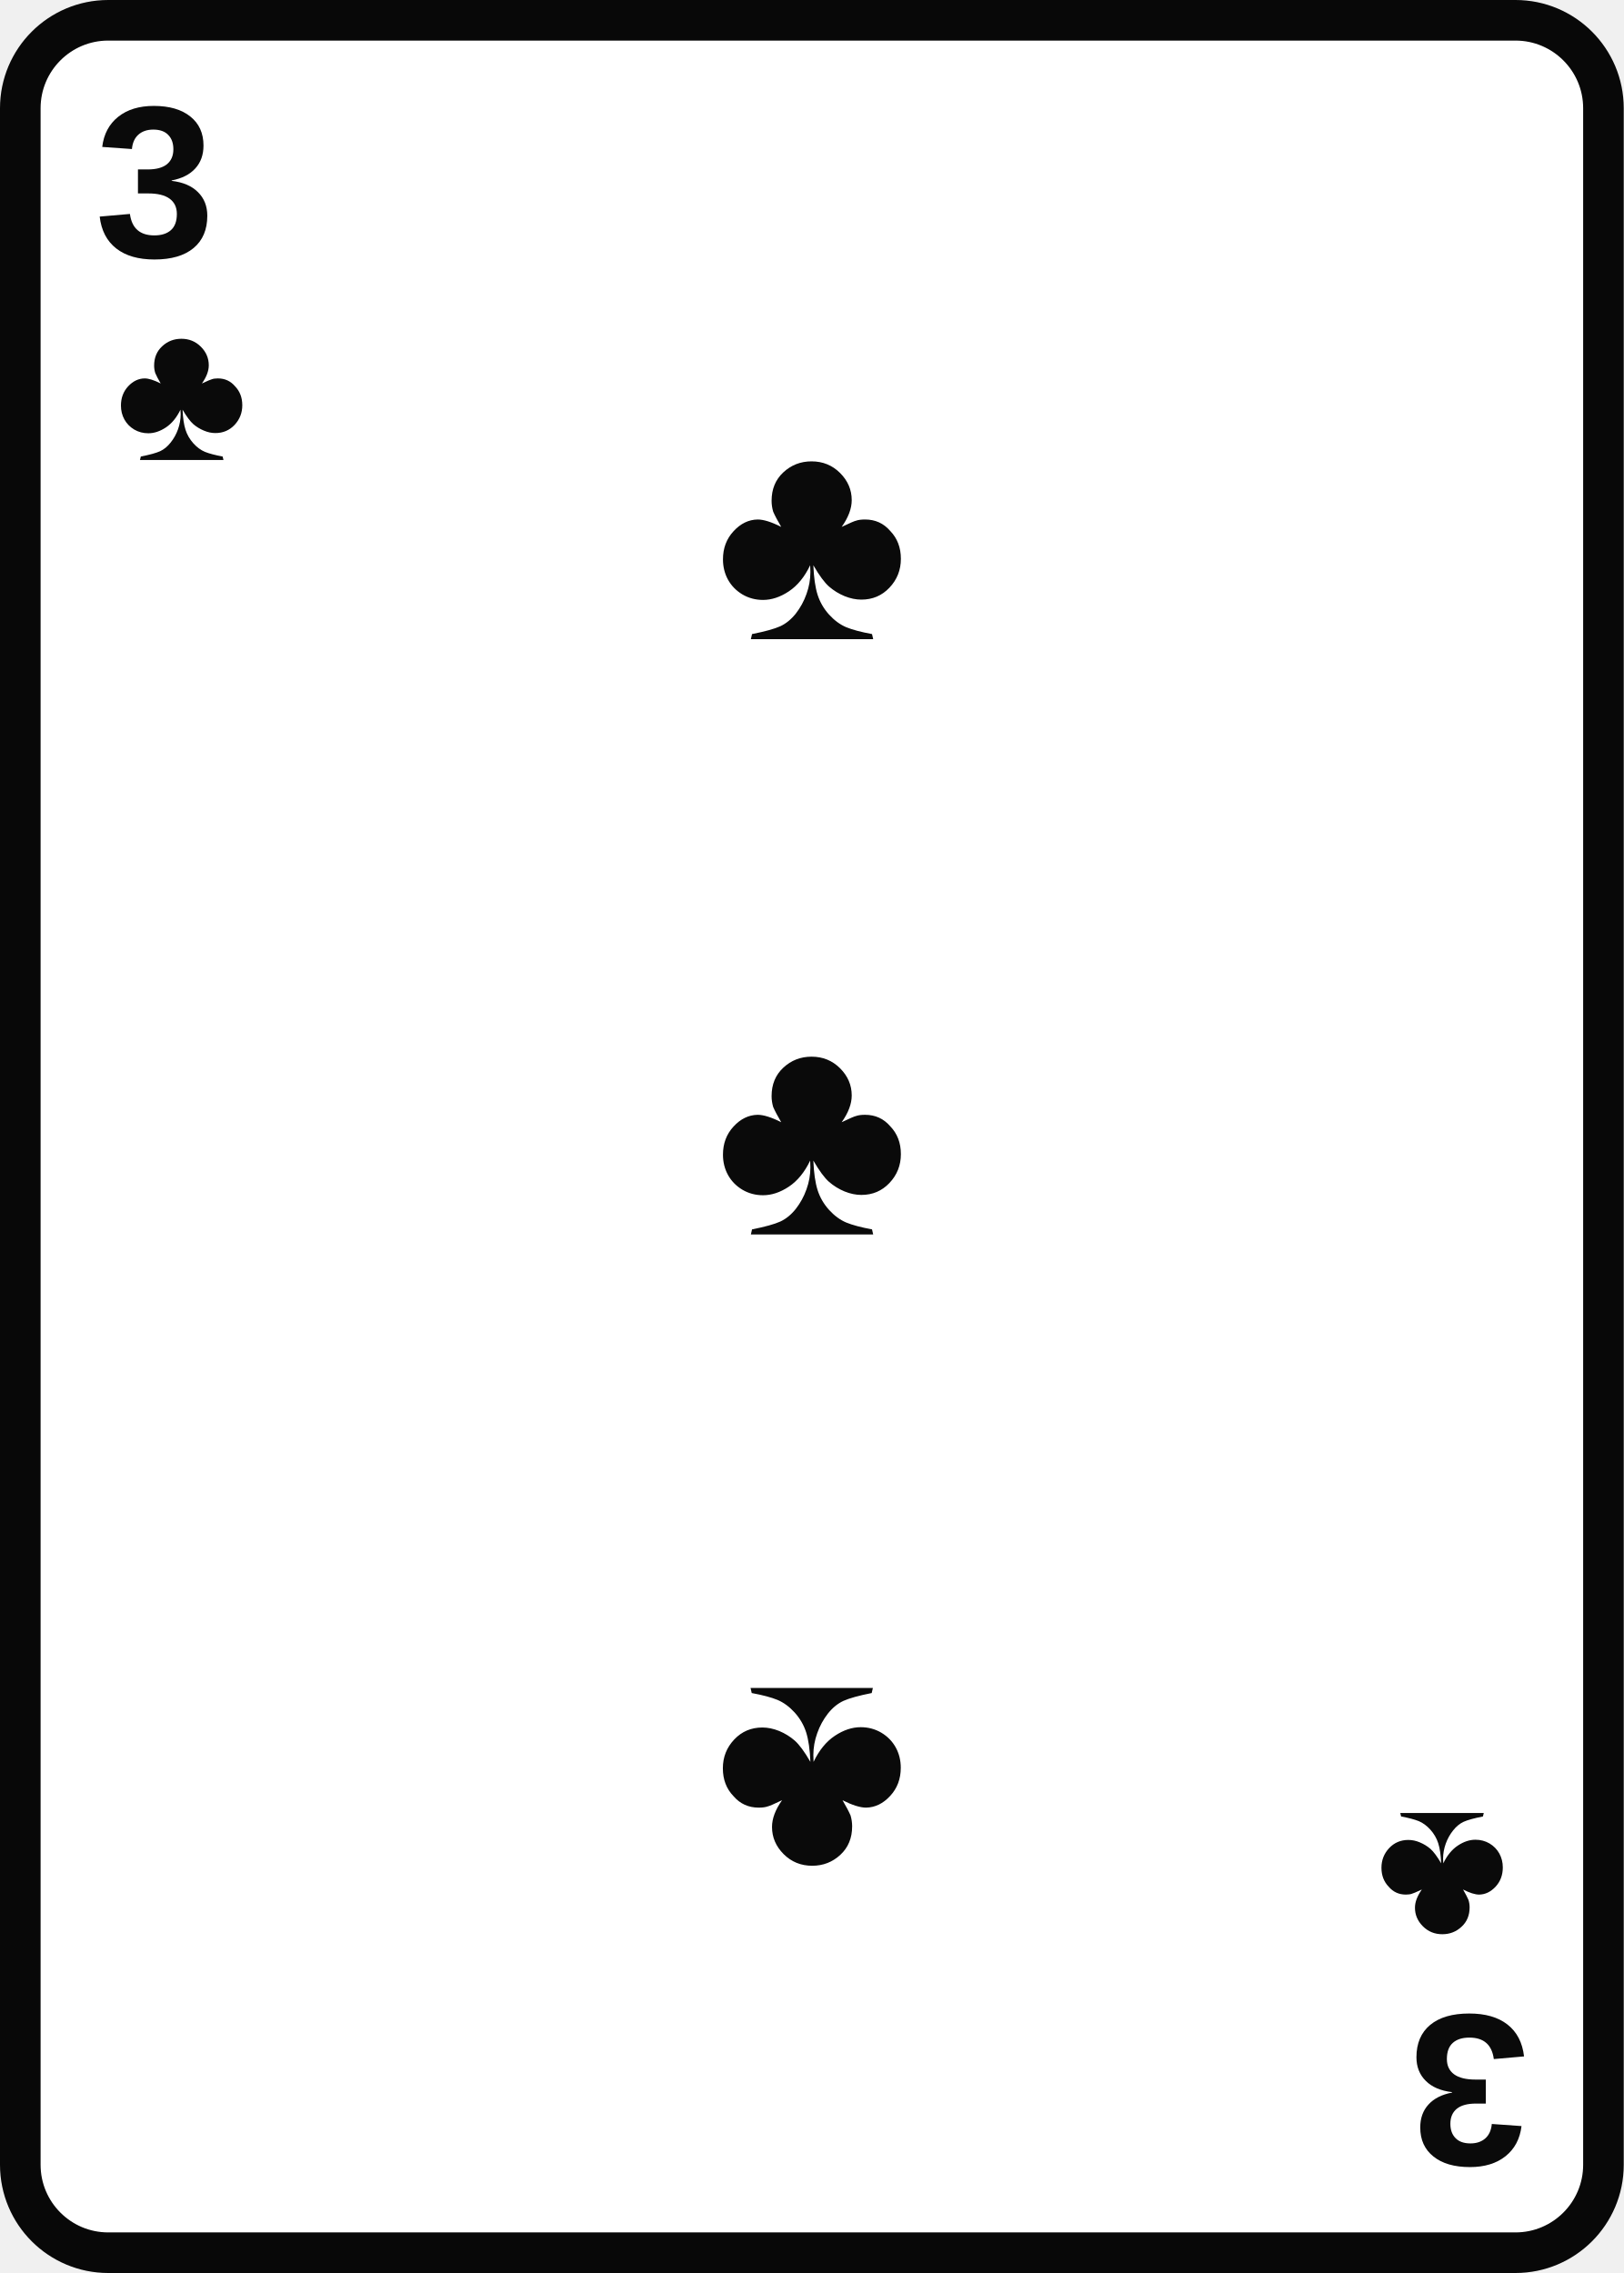
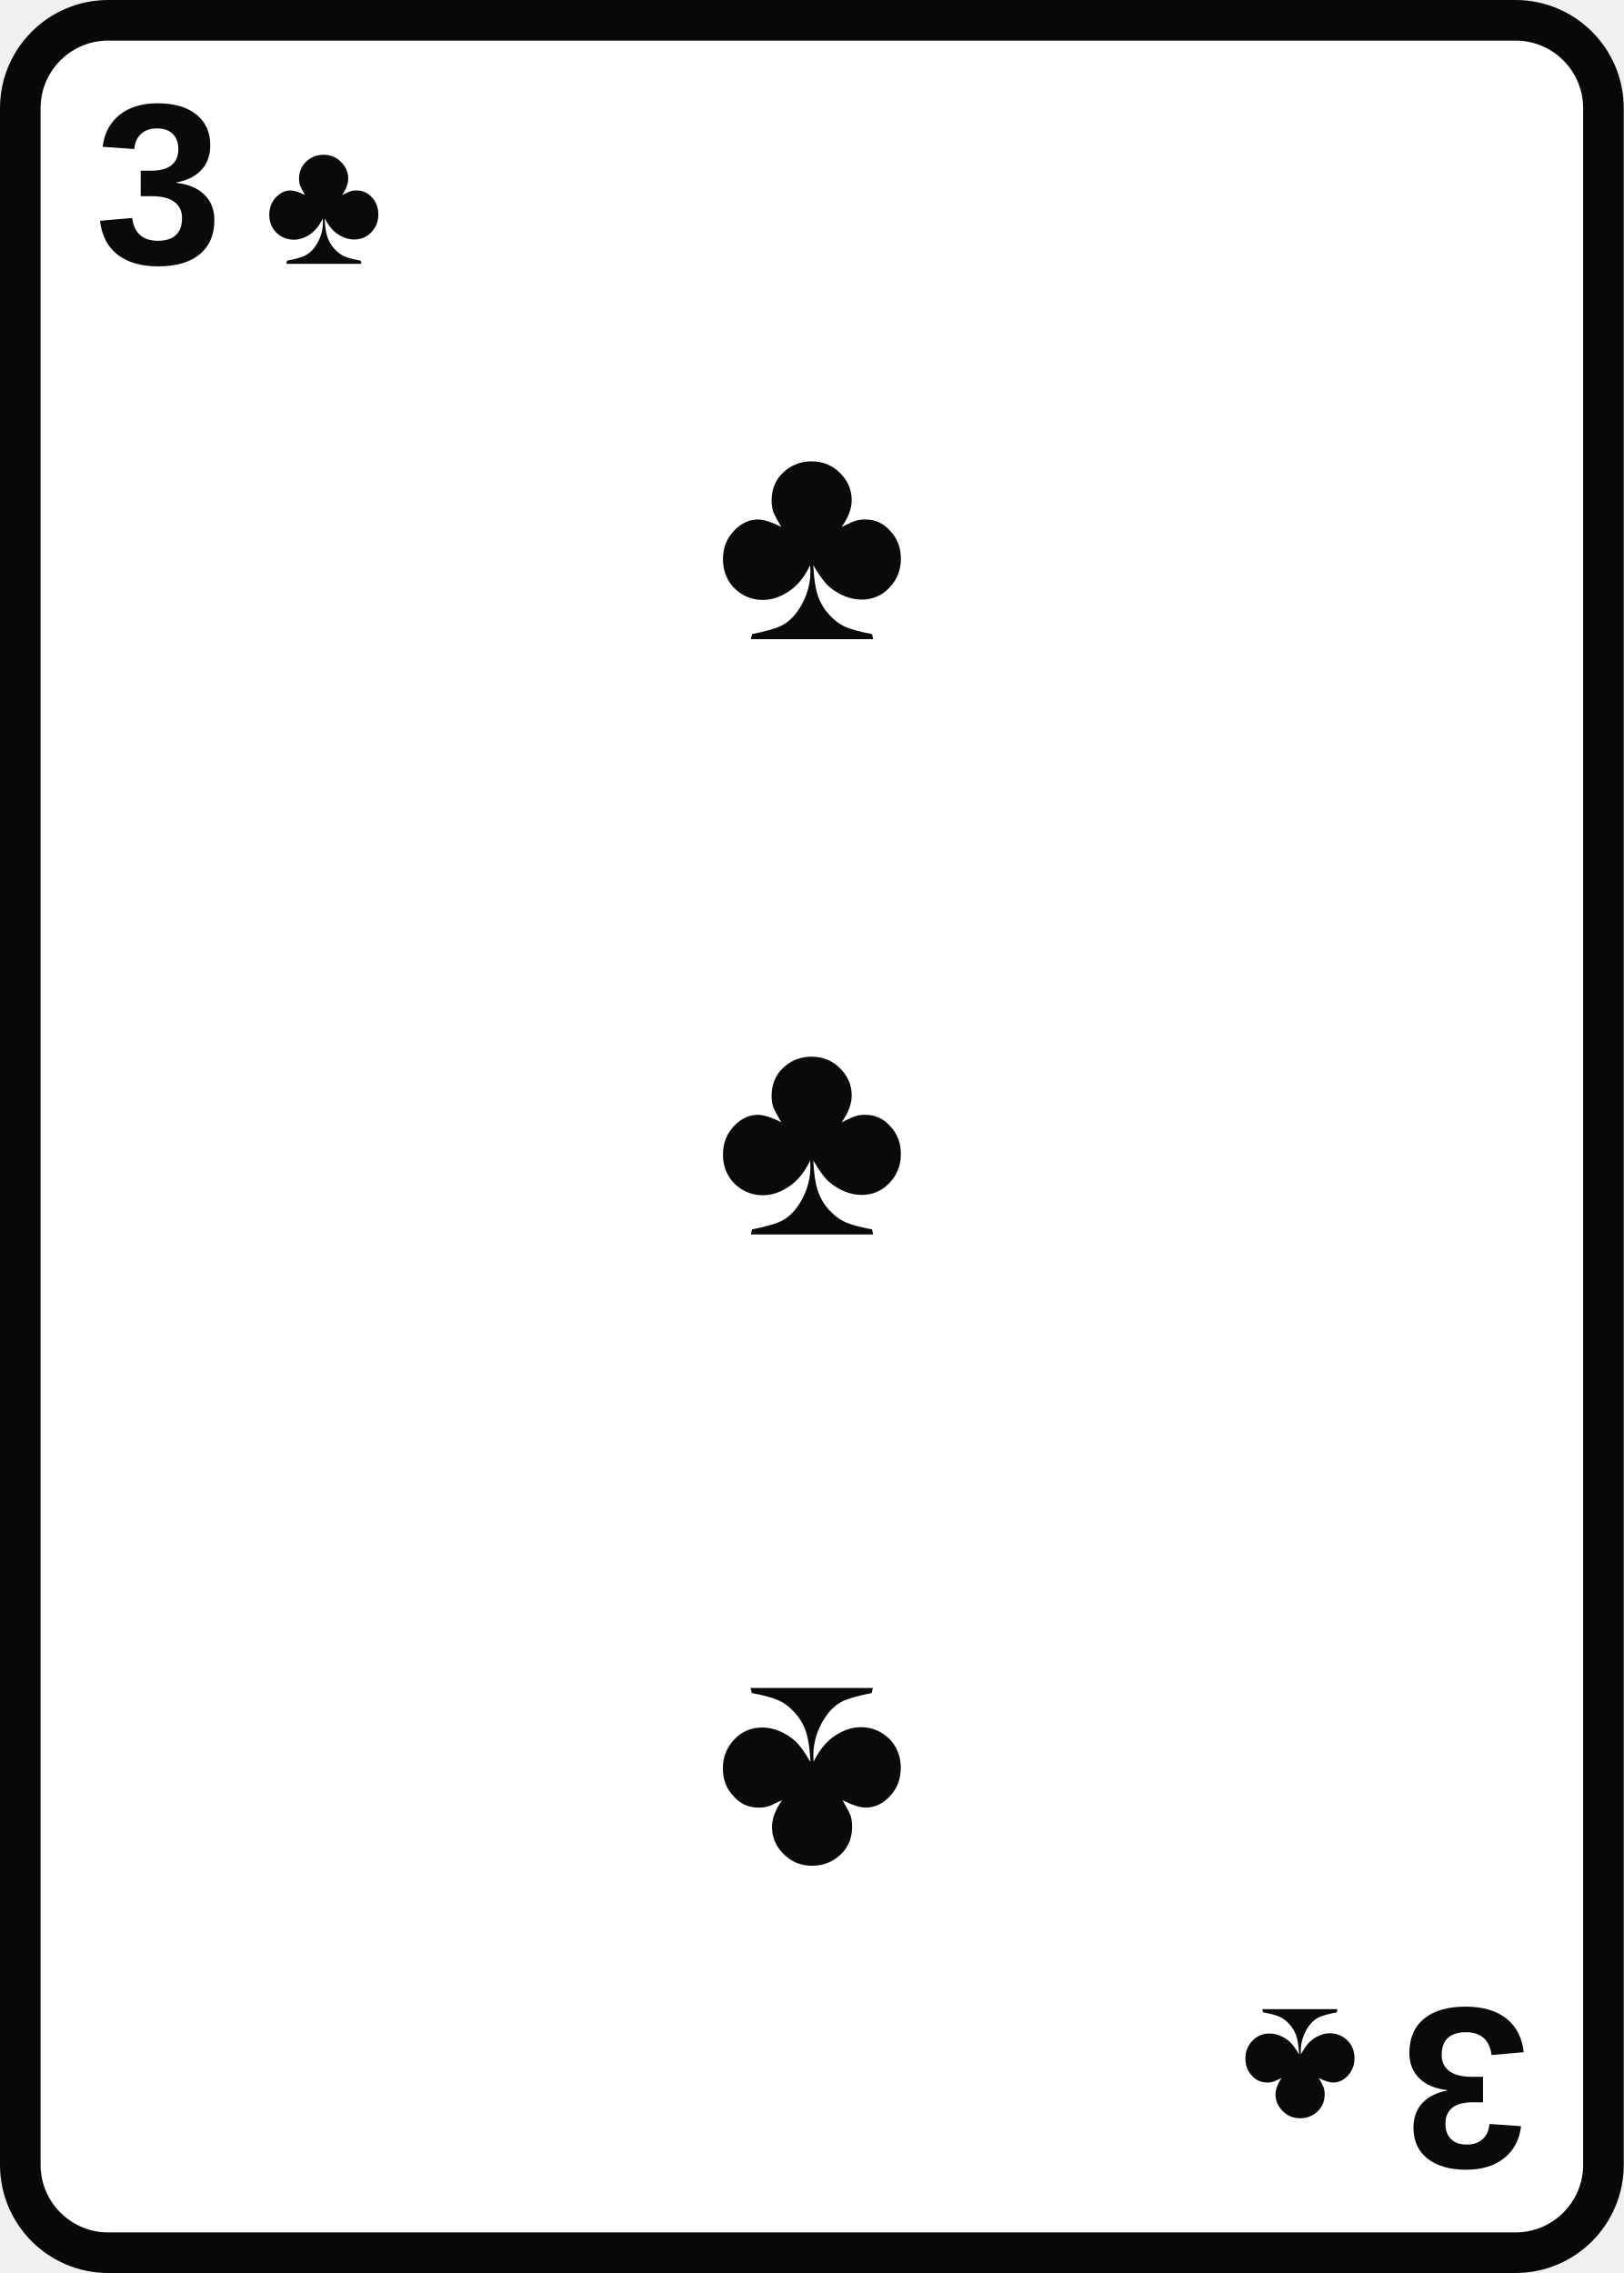
<svg xmlns="http://www.w3.org/2000/svg" viewBox="0 0 240 336" role="img" aria-label="3 ♣">
  <rect x="3" y="3" width="234" height="330" rx="13" fill="#fff" stroke="#080808" stroke-width="6" />
  <rect x="8" y="8" width="224" height="320" rx="9" fill="#fff" />
  <g transform="">
-     <text x="14" y="38" font-family="Arial, Helvetica, sans-serif" font-size="32" font-weight="800" fill="#0a0a0a">3</text>
-     <text x="17" y="68" font-family="Arial, Helvetica, sans-serif" font-size="30" font-weight="800" fill="#0a0a0a">♣</text>
+     <text x="14" y="39" font-family="Arial, Helvetica, sans-serif" font-size="34" font-weight="900" fill="#0a0a0a">3</text>
+     <text x="39" y="39" font-family="Arial, Helvetica, sans-serif" font-size="27" font-weight="900" fill="#0a0a0a">♣</text>
  </g>
  <g transform="translate(240 336) rotate(180)">
-     <text x="14" y="38" font-family="Arial, Helvetica, sans-serif" font-size="32" font-weight="800" fill="#0a0a0a">3</text>
-     <text x="17" y="68" font-family="Arial, Helvetica, sans-serif" font-size="30" font-weight="800" fill="#0a0a0a">♣</text>
+     <text x="14" y="39" font-family="Arial, Helvetica, sans-serif" font-size="34" font-weight="900" fill="#0a0a0a">3</text>
+     <text x="39" y="39" font-family="Arial, Helvetica, sans-serif" font-size="27" font-weight="900" fill="#0a0a0a">♣</text>
  </g>
  <text x="120" y="82" text-anchor="middle" dominant-baseline="middle" font-family="Arial, Helvetica, sans-serif" font-size="44" font-weight="900" fill="#0a0a0a" transform="rotate(0 120 82)">♣</text>
  <text x="120" y="170" text-anchor="middle" dominant-baseline="middle" font-family="Arial, Helvetica, sans-serif" font-size="44" font-weight="900" fill="#0a0a0a" transform="rotate(0 120 170)">♣</text>
  <text x="120" y="262" text-anchor="middle" dominant-baseline="middle" font-family="Arial, Helvetica, sans-serif" font-size="44" font-weight="900" fill="#0a0a0a" transform="rotate(180 120 262)">♣</text>
</svg>
